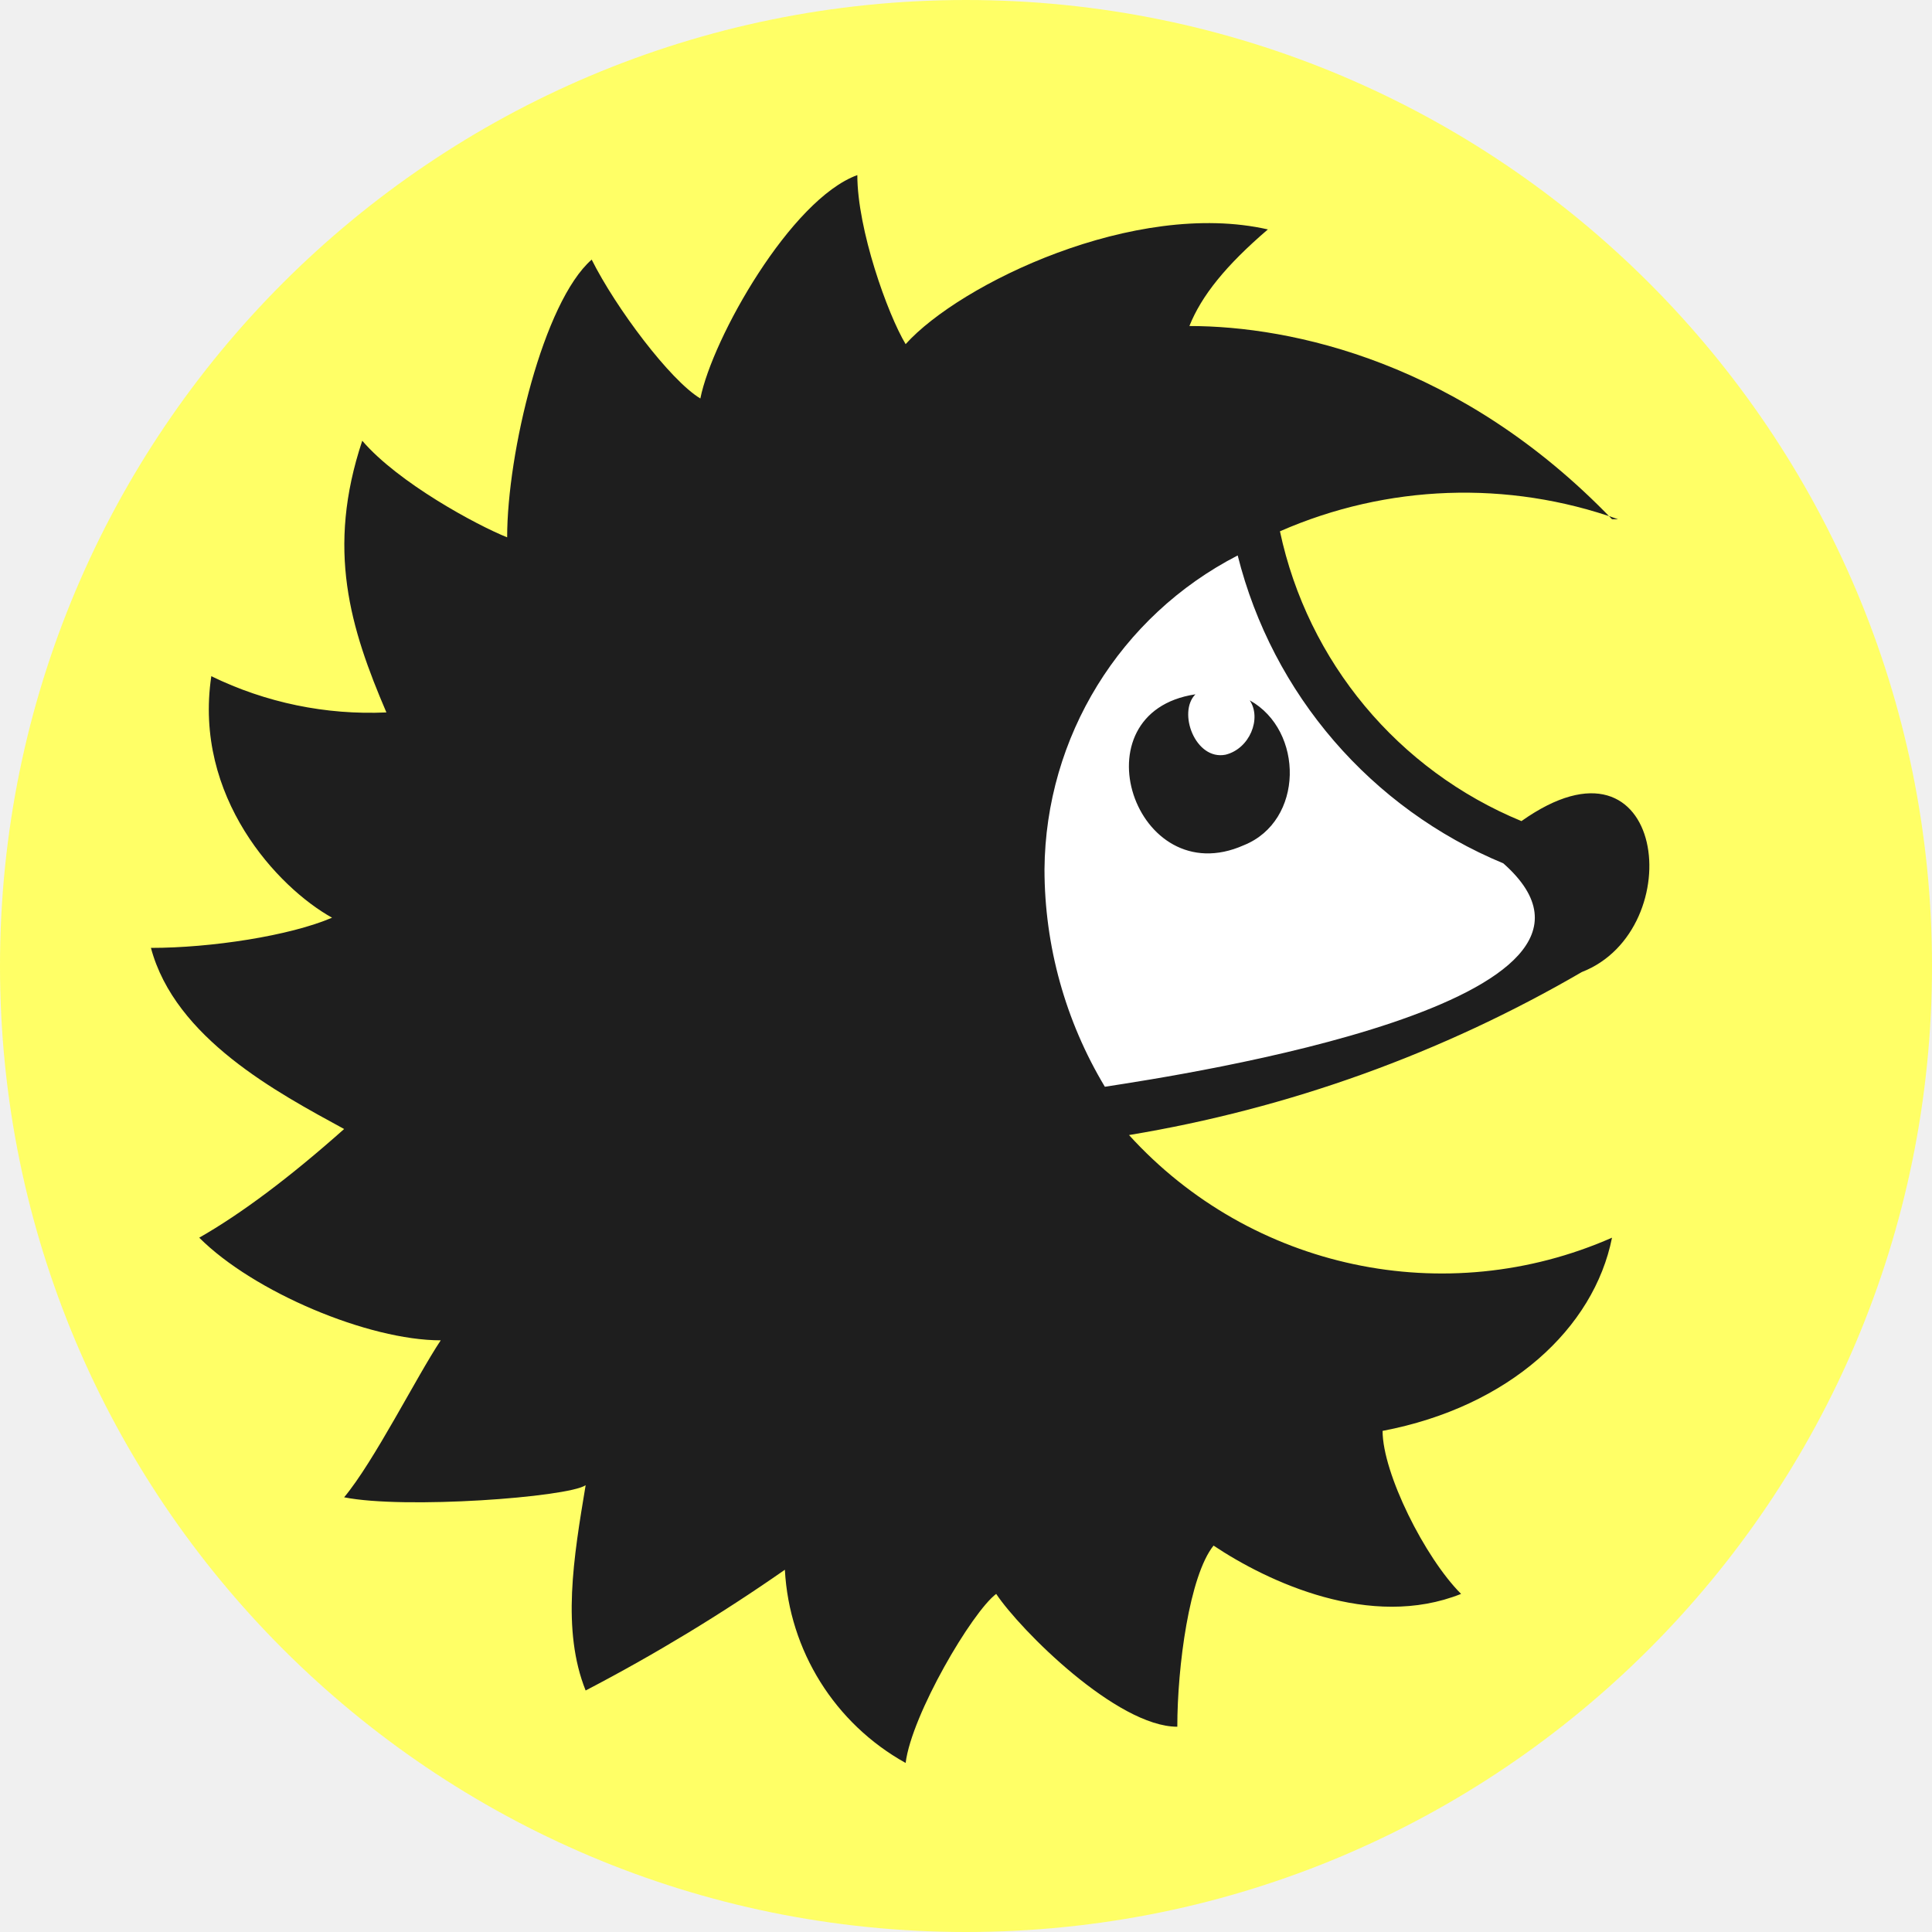
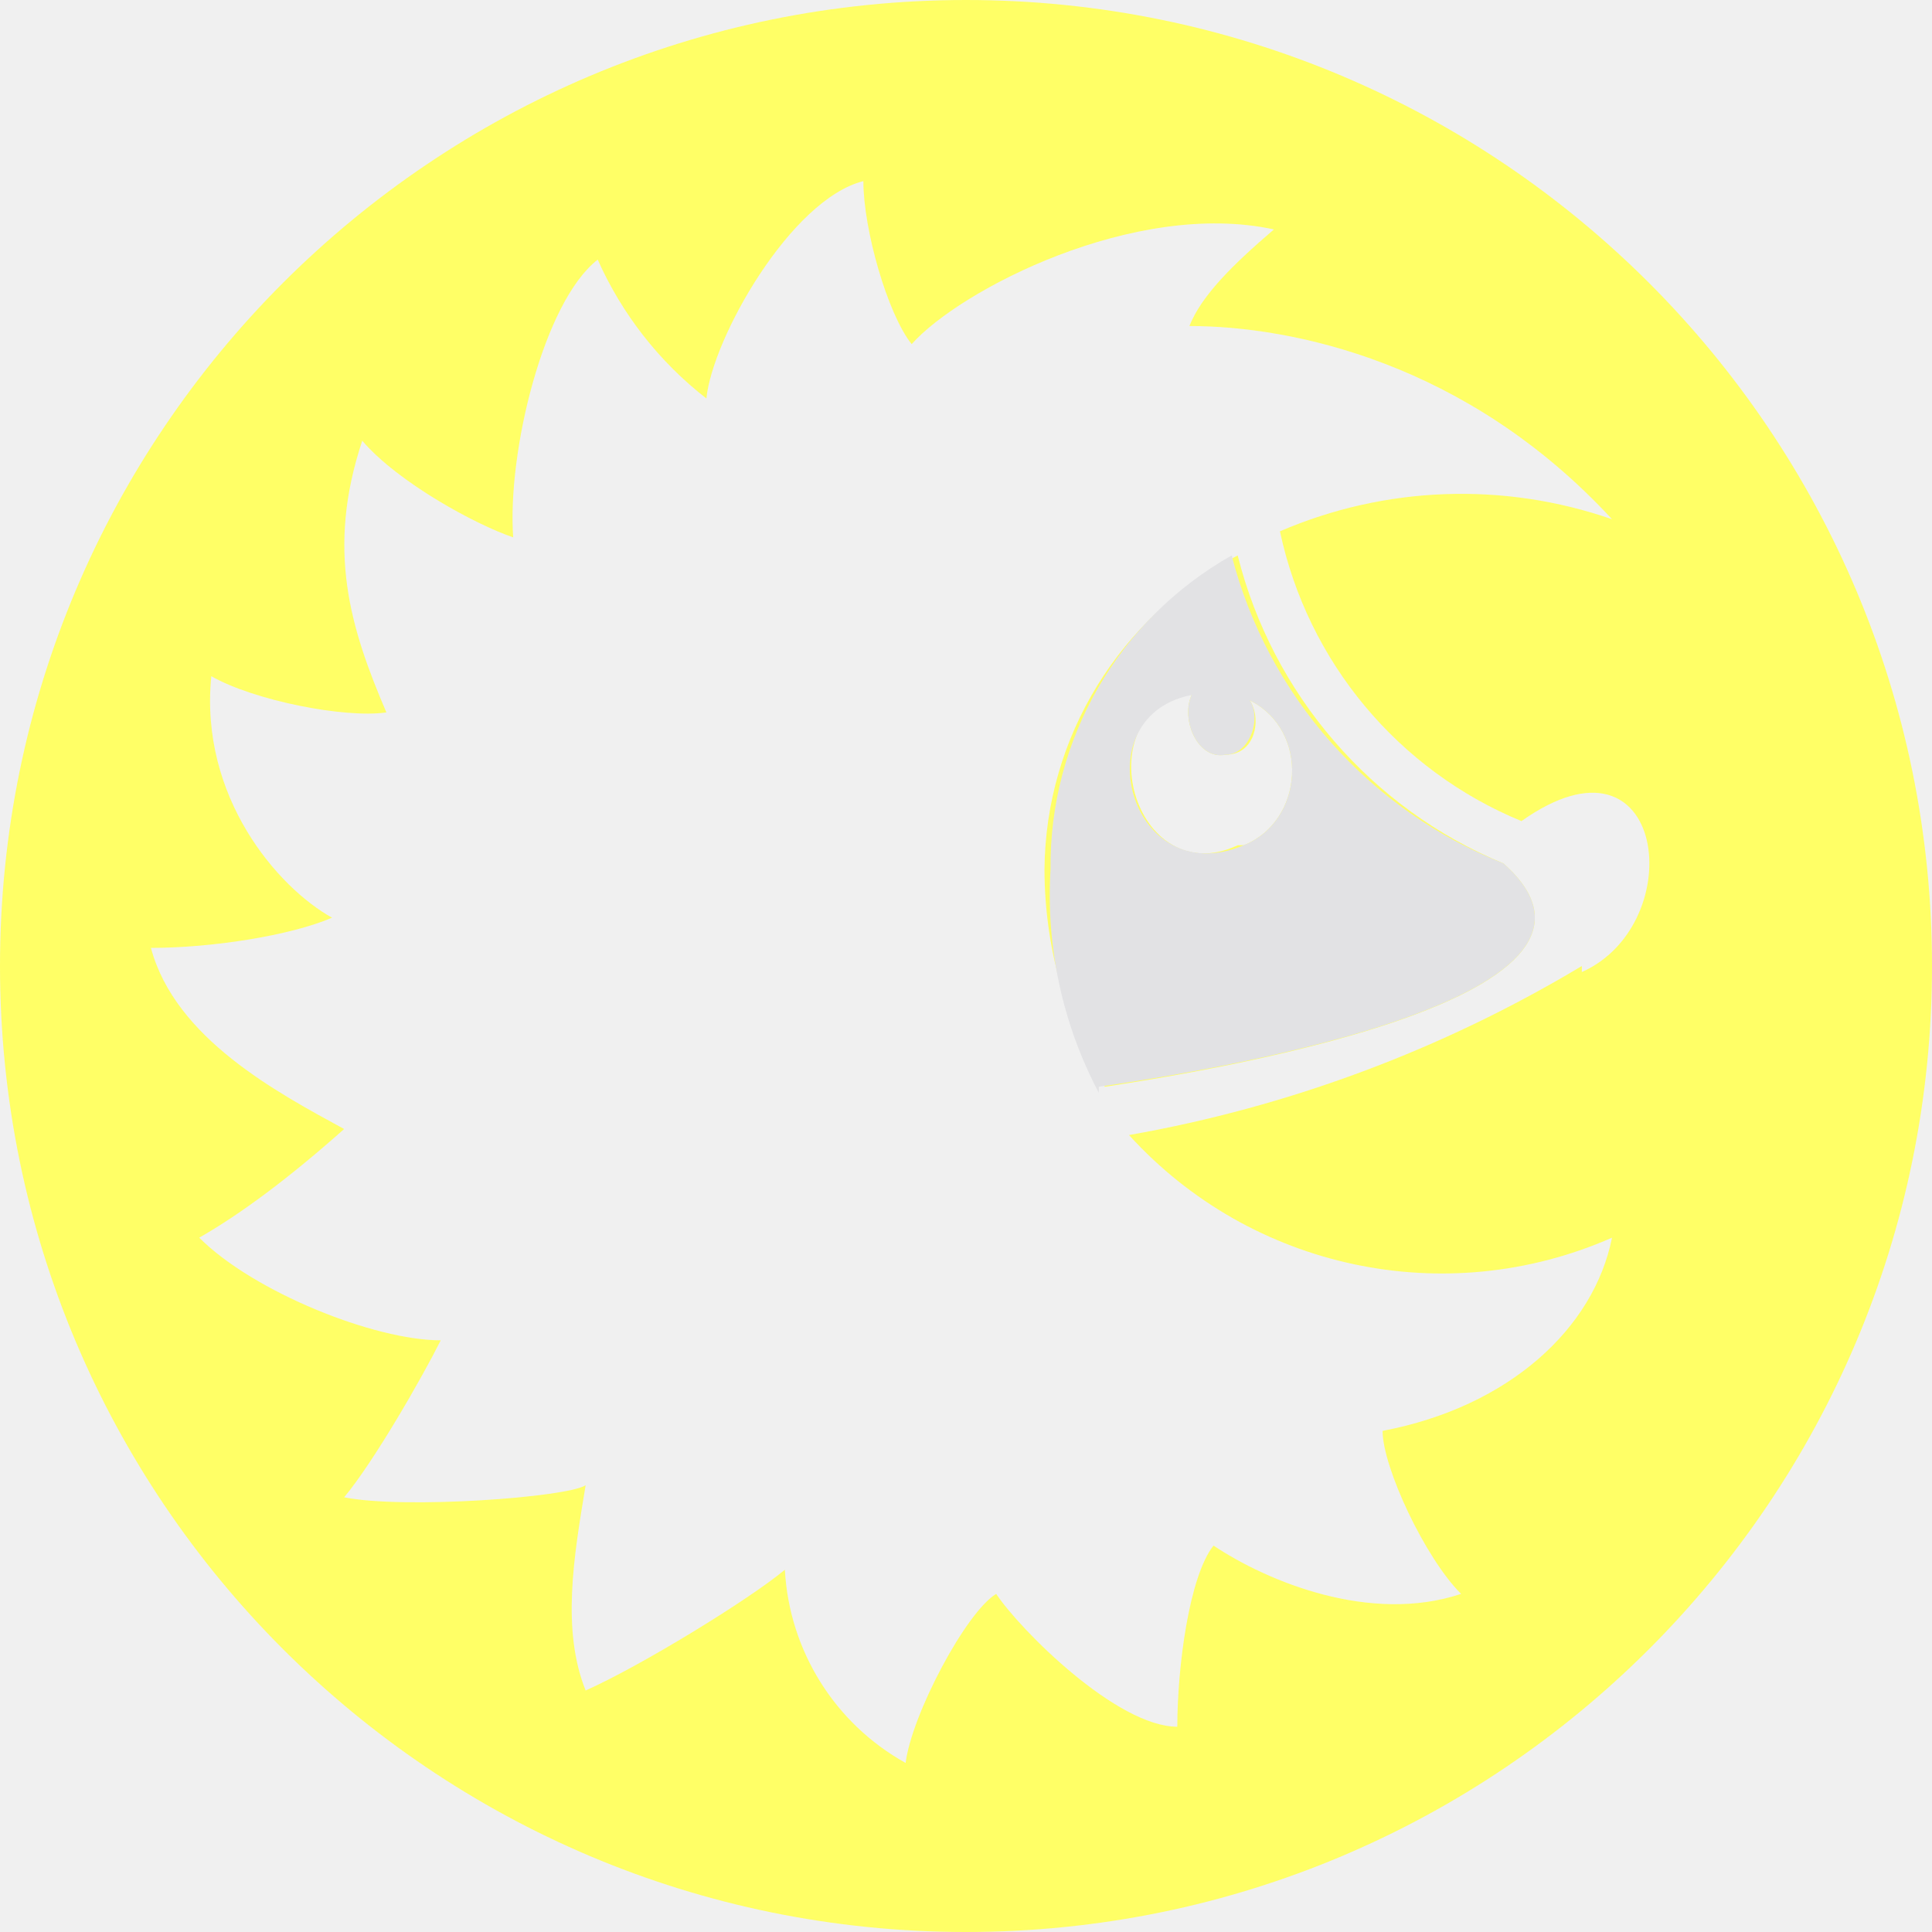
<svg xmlns="http://www.w3.org/2000/svg" viewBox="0 0 32 32">
-   <circle cx="16" cy="16" r="16" fill="#ff6" />
-   <path d="M26 15.8c-2.5 2-7.2 2.7-9.4 2.8-.5-3.5-.8-7.8 4.1-9.9a7.1 7.1 0 0 0 5.3 5.5l-.1 1.6Z" fill="#fff" />
-   <path d="M17.3 14.4a7 7 0 0 0 1 3.6c1.3-.2 9.2-1.4 6.6-3.7a7.5 7.5 0 0 1-4.4-5.1 5.9 5.9 0 0 0-3.2 5.2Zm9.5-5.8a7.6 7.6 0 0 0-5.6.2 6.7 6.7 0 0 0 4 4.8c2.4-1.7 2.8 1.8 1 2.5a22.1 22.1 0 0 1-7.5 2.7 7 7 0 0 0 8 1.7c-.3 1.5-1.7 2.8-3.8 3.2 0 .7.7 2.1 1.3 2.7-1.5.6-3.2-.2-4.1-.8-.4.5-.6 2-.6 3-1 0-2.6-1.6-3-2.2-.4.3-1.4 2-1.5 2.8A3.9 3.9 0 0 1 13 26a30 30 0 0 1-3.3 2c-.4-1-.2-2.2 0-3.4-.3.2-3 .4-4 .2.5-.6 1.2-2 1.6-2.6-1.2 0-3.1-.8-4-1.7.7-.4 1.5-1 2.4-1.8-1.1-.6-2.8-1.5-3.2-3 1 0 2.3-.2 3-.5-.9-.5-2.3-2-2-4a6 6 0 0 0 2.9.6c-.6-1.4-1-2.7-.4-4.5.6.7 1.9 1.4 2.4 1.6C8.4 7.5 9 5 9.8 4.3c.4.8 1.3 2 1.8 2.3.2-1 1.5-3.3 2.6-3.7 0 .9.5 2.3.8 2.8.9-1 3.8-2.4 6-1.9-.7.6-1.1 1.1-1.3 1.6 1.7 0 4.5.6 7 3.2Zm-6.5 3.9c-.5.1-.8-.7-.5-1-2 .3-1 3.3.8 2.5 1-.4 1-1.9.1-2.4.2.3 0 .8-.4.9Z" fill="#1e1e1e" fill-rule="evenodd" />
+   <path d="M16 0a16 16 0 1 0 0 32 16 16 0 0 0 0-32Zm10.2 16a22 22 0 0 1-7.5 2.8 7 7 0 0 0 8 1.7c-.3 1.5-1.7 2.8-3.8 3.2 0 .6.7 2.1 1.3 2.7-1.5.5-3.2-.2-4.1-.8-.4.5-.6 2-.6 3-1 0-2.6-1.6-3-2.2-.5.3-1.4 2-1.5 2.8A3.9 3.9 0 0 1 13 26c-.6.5-2.4 1.6-3.3 2-.4-1-.2-2.2 0-3.4-.3.2-3 .4-4 .2.5-.6 1.3-2 1.6-2.6-1.1 0-3.1-.8-4-1.7.7-.4 1.5-1 2.4-1.8-1.1-.6-2.8-1.5-3.2-3 1 0 2.3-.2 3-.5-.9-.5-2.2-2-2-4 .7.4 2.2.7 2.9.6-.6-1.4-1-2.7-.4-4.5.6.7 1.9 1.4 2.5 1.6C8.4 7.5 9 5 9.9 4.3a6 6 0 0 0 1.8 2.3c.1-1 1.4-3.3 2.6-3.6 0 .8.4 2.2.8 2.7.8-.9 3.7-2.4 6-1.9-.7.6-1.2 1.1-1.4 1.6 1.7 0 4.6.6 7 3.2a7.6 7.6 0 0 0-5.5.2 6.7 6.7 0 0 0 4 4.8c2.4-1.7 2.8 1.7 1 2.5Z" fill="#ff6" />
+   <path d="M20.5 9.2a5.9 5.9 0 0 0-3.2 5.2 7 7 0 0 0 1 3.6c1.3-.2 9.2-1.4 6.6-3.7a7.5 7.5 0 0 1-4.4-5.1Zm0 4.8c-1.7.8-2.6-2.2-.7-2.6-.3.4 0 1.2.5 1.1.5 0 .6-.6.4-.9 1 .5.9 2-.1 2.4Z" fill="#ff6" />
+   <path d="M18.2 18c1.4-.2 9.3-1.4 6.7-3.7a7.5 7.5 0 0 1-4.5-5.1 5.9 5.9 0 0 0-3 5.2 7 7 0 0 0 .8 3.7Zm1.6-6.6c-.3.4 0 1.2.5 1.1.4 0 .6-.6.4-.9 1 .5.9 2-.1 2.4-1.9.8-2.7-2.2-.8-2.5Z" fill="#e2e2e4" />
</svg>
